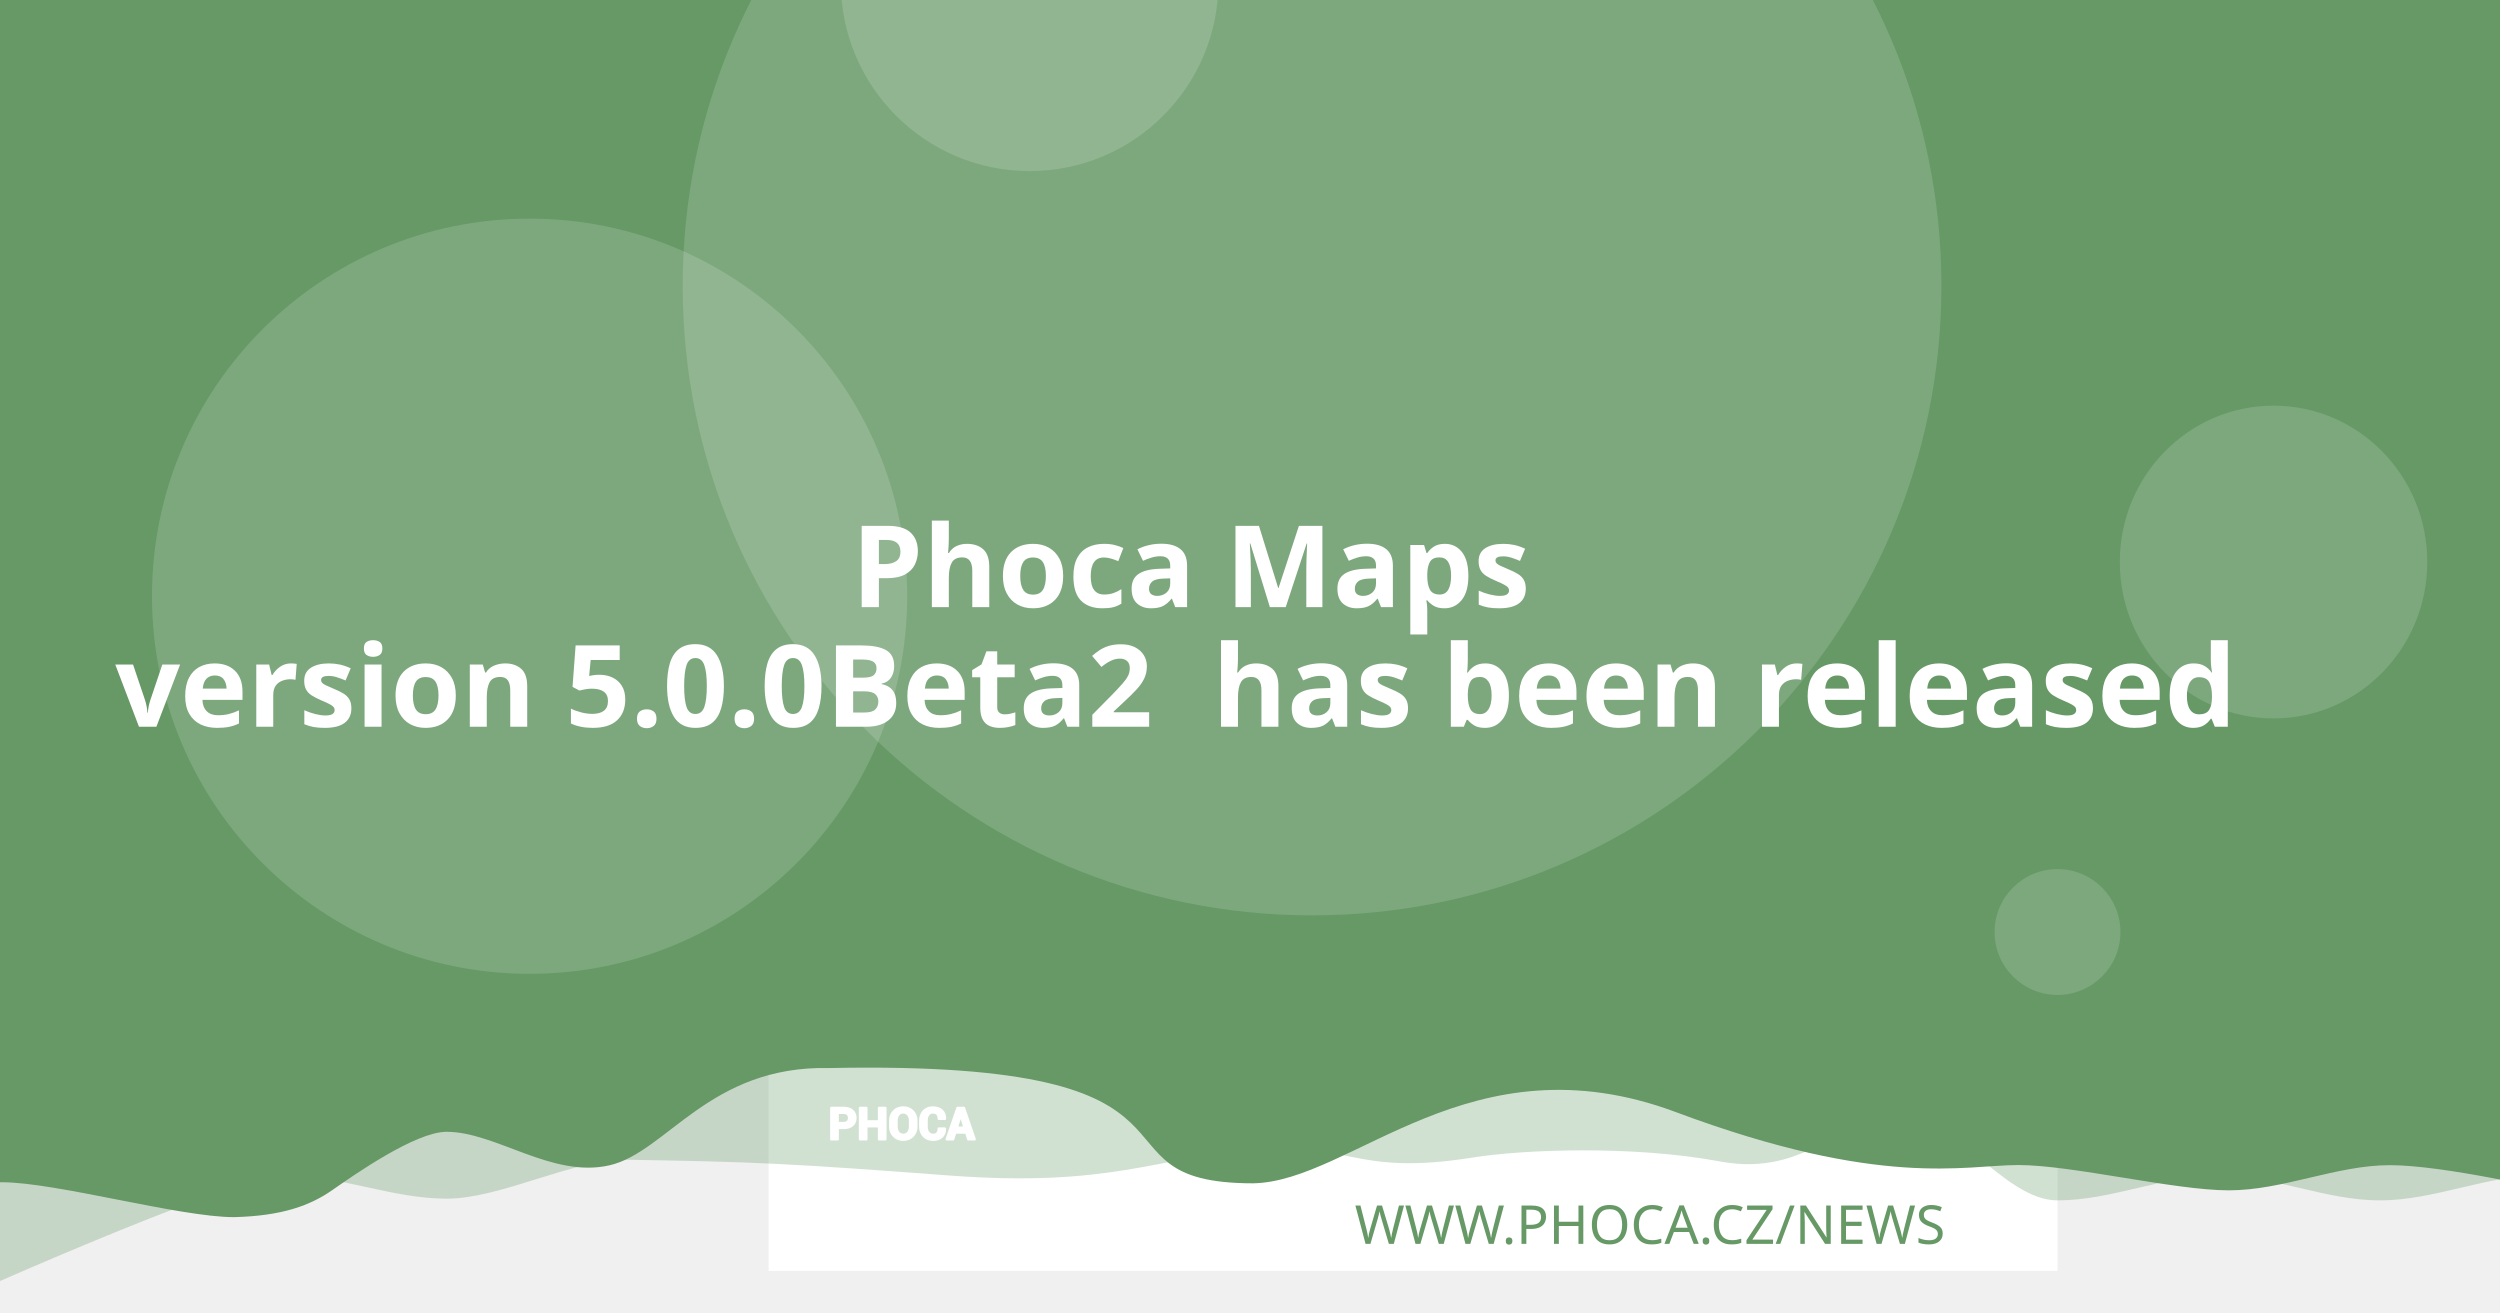
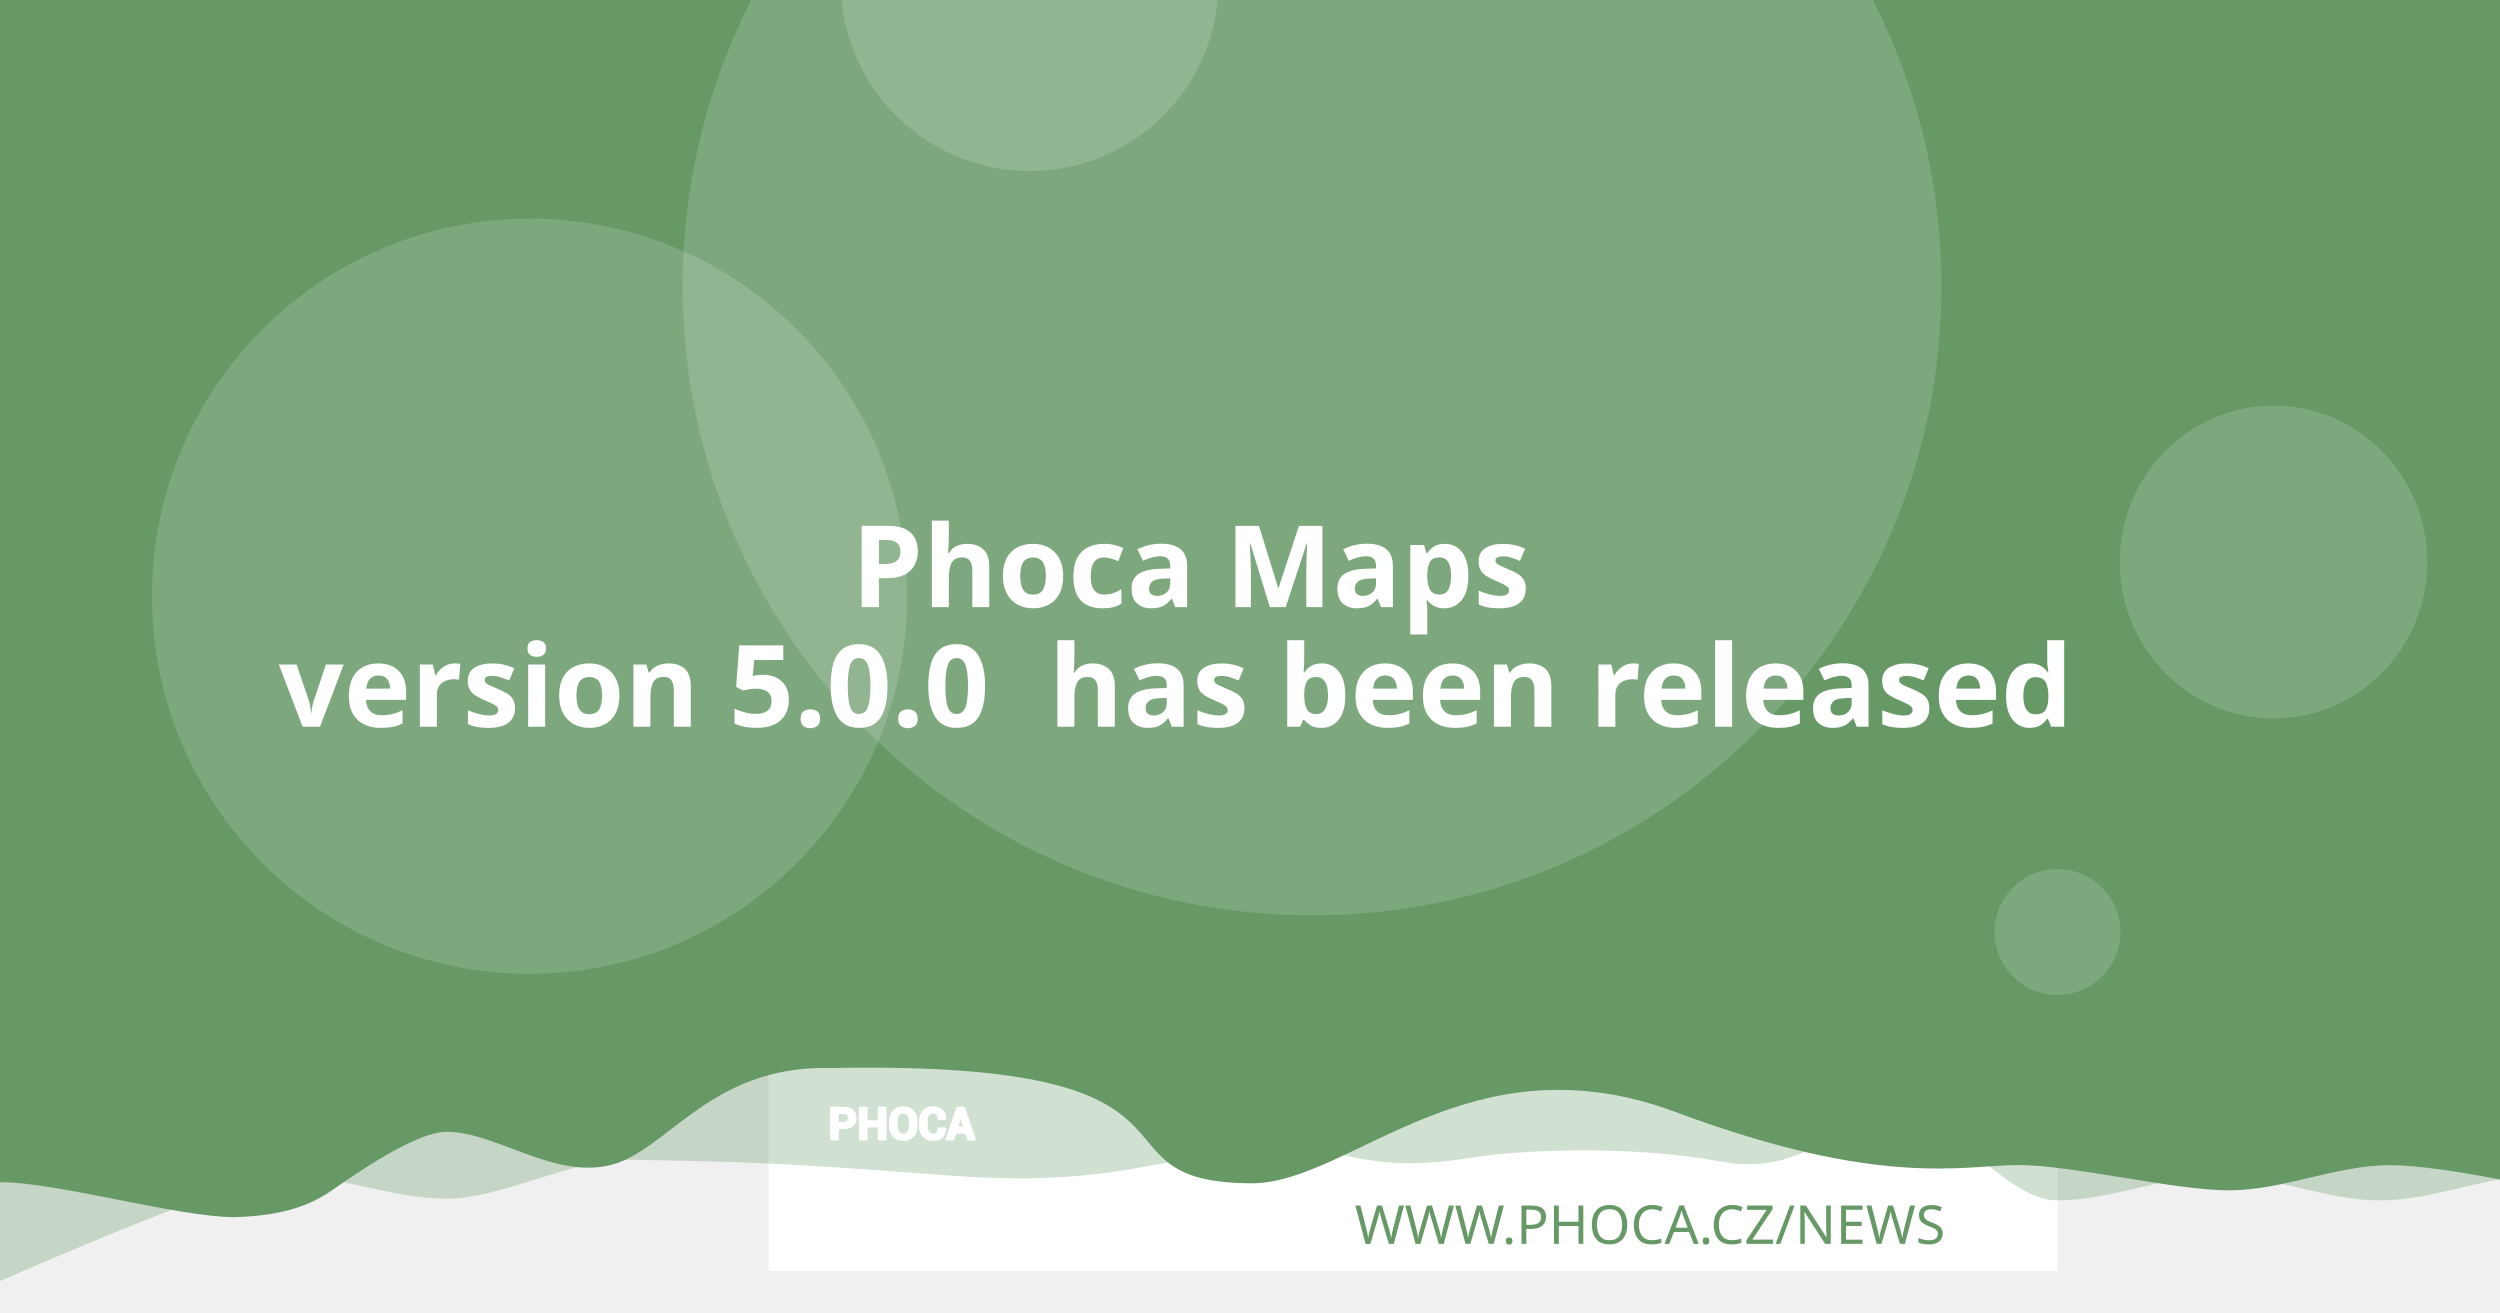
<svg xmlns="http://www.w3.org/2000/svg" version="1.1" viewBox="0 0 1200 630">
  <path d="m20.256 108.52a7.714 7.714 0 0 0-7.714 7.714v97.981a7.714 7.714 0 0 0 7.714 7.714h97.976a7.714 7.714 0 0 0 7.714-7.714v-97.981a7.714 7.714 0 0 0-7.714-7.714zm19.435 19.56c0.714-0.04 1.37 0.151 1.984 0.583 0.613 0.434 1.018 0.978 1.215 1.637l2.918 10.039 56.209-2.948c1.002-0.052 1.838 0.296 2.506 1.04 0.665 0.732 0.929 1.612 0.768 2.627l-4.71 30.132c-0.167 0.89-0.688 1.809-1.557 2.747-0.869 0.95-2.001 1.463-3.38 1.537l-39.707 2.079 3.671 12.389 33.562-1.758c0.878-0.049 1.633 0.215 2.28 0.783 0.632 0.583 0.971 1.312 1.019 2.19 0.046 0.878-0.215 1.633-0.783 2.28-0.583 0.635-1.312 0.974-2.189 1.019l-3.139 0.166 0.166 3.134c0.046 0.881-0.215 1.638-0.798 2.27-0.571 0.647-1.294 0.99-2.175 1.034-0.878 0.046-1.635-0.215-2.27-0.798-0.647-0.571-0.984-1.297-1.03-2.175l-0.166-3.134-18.817 0.979 0.161 3.139c0.046 0.881-0.212 1.638-0.783 2.27-0.583 0.647-1.312 0.988-2.189 1.034-0.878 0.049-1.633-0.215-2.28-0.798-0.635-0.571-0.974-1.297-1.02-2.175l-0.166-3.139-1.944 0.101c-0.753 0.039-1.441-0.135-2.079-0.517-0.623-0.383-1.067-0.764-1.341-1.125l-0.347-0.613-15.769-59.624-3.39 0.176c-0.841 0.046-1.586-0.219-2.245-0.798-0.659-0.571-1.009-1.292-1.055-2.17-0.046-0.881 0.225-1.635 0.824-2.27 0.595-0.647 1.308-0.989 2.149-1.034z" fill="#fff" stroke-width="1.208" style="paint-order:stroke fill markers" />
  <rect x="368.92" y="-8.647" width="618.68" height="618.68" fill="#fff" stroke-linejoin="round" stroke-width="6.042" style="paint-order:stroke fill markers" />
  <g stroke-linejoin="round" stroke-width="6.042">
    <path d="m59.586-3.814h1237.4v580.01s-51.556-12.084-77.334-12.084c-25.778 0-51.244 12.084-77.335 12.084-26.091 0-51.556-12.084-77.334-12.084-25.778 0-51.244 12.084-77.335 12.084-26.091 0-50.615-41.931-76.393-41.931s-43.072 31.169-85.504 23.256-95.293-5.729-119.04-1.869c-57.142 9.103-59.508-8.125-105.57-4.001s-68.78 18.359-145.37 12.602c-76.593-5.757-93.029-6.595-155.54-7.579-25.778 0-59.826 18.693-85.917 18.693-26.091 0-51.556-11.254-77.334-11.254-25.778 0-172.34 66.428-172.34 66.428z" fill="#669966" opacity=".3" style="paint-order:stroke fill markers" />
    <path d="m-12.915-8.647h1237.4v580.01s-51.556-12.084-77.334-12.084c-25.778 0-51.244 12.084-77.334 12.084-26.091 0-75.228-12.142-101.01-12.142-25.778 0-65.794 11.416-164.41-25.412s-155.37 33.433-202.97 34.185c-85.545-0.05-3.558-59.324-203.25-55.331-57.687-1.357-78.127 40.433-105.69 46.704-27.566 6.271-54.486-16.105-78.151-16.105-14.933 0-44.462 20.77-54.88 28.017-10.418 7.247-23.732 12.357-47.124 12.95-26.091 0-85.565-16.747-111.34-16.747-25.778 0-13.863 3.88-13.863 3.88z" fill="#669966" style="paint-order:stroke fill markers" />
    <circle cx="629.79" cy="137.28" r="302.09" fill="#fff" opacity=".15" style="paint-order:stroke fill markers" />
  </g>
  <g transform="matrix(.20516 0 0 .20516 127.07 503.01)" fill="#fff">
    <path d="m1340.4 187.13v26.573h-14.698v-73.229h29.182c8.411 0 15.036 2.146 19.865 6.438 4.823 4.292 7.24 9.938 7.24 16.943 0 7.005-2.417 12.635-7.24 16.891-4.828 4.255-11.453 6.385-19.865 6.385zm0-11.328h14.484c4.088 0 7.193-1.115 9.307-3.333 2.109-2.229 3.156-5.062 3.156-8.51 0-3.521-1.047-6.422-3.141-8.724-2.094-2.281-5.203-3.432-9.323-3.432h-14.484z" />
    <path d="m1452 213.7h-14.646v-30.385h-29.865v30.385h-14.698v-73.229h14.698v31.516h29.865v-31.516h14.646z" />
    <path d="m1524.6 183.68c0 8.974-2.833 16.391-8.516 22.26-5.698 5.854-13.078 8.792-22.162 8.792-9.01 0-16.338-2.938-21.969-8.792-5.63-5.87-8.448-13.286-8.448-22.26v-13.188c0-8.943 2.797-16.359 8.411-22.229 5.615-5.885 12.943-8.823 21.953-8.823 9.083 0 16.479 2.938 22.182 8.823 5.698 5.87 8.547 13.286 8.547 22.229zm-14.677-13.323c0-5.734-1.422-10.422-4.276-14.094-2.849-3.656-6.781-5.49-11.776-5.49-4.995 0-8.87 1.818-11.62 5.474-2.745 3.656-4.12 8.344-4.12 14.109v13.323c0 5.818 1.391 10.552 4.172 14.229 2.781 3.656 6.661 5.49 11.62 5.49 5.031 0 8.964-1.833 11.776-5.49 2.818-3.677 4.224-8.412 4.224-14.229z" />
    <path d="m1591.3 188.73 0.104 0.292c0.136 7.875-2.266 14.125-7.208 18.76-4.948 4.635-11.812 6.953-20.599 6.953-8.823 0-15.984-2.833-21.474-8.5-5.495-5.662-8.26-12.943-8.26-21.87v-14.521c0-8.875 2.698-16.151 8.052-21.849 5.375-5.703 12.344-8.552 20.927-8.552 9.042 0 16.115 2.318 21.214 6.969 5.099 4.656 7.588 10.99 7.453 19.005l-0.104 0.292h-14.281c0-4.823-1.151-8.516-3.469-11.089-2.318-2.557-5.922-3.844-10.812-3.844-4.396 0-7.88 1.781-10.458 5.339-2.588 3.568-3.875 8.099-3.875 13.625v14.594c0 5.594 1.354 10.161 4.068 13.729 2.729 3.557 6.386 5.338 11.021 5.338 4.583 0 7.979-1.234 10.177-3.688 2.198-2.474 3.297-6.13 3.297-10.984z" />
    <path d="m1641.2 197.94h-25.698l-4.995 15.76h-14.828l25.198-73.229h15.036l25.094 73.229h-14.828zm-22.094-11.328h18.474l-9.068-28.99h-0.292z" />
  </g>
  <g fill="none" stroke="#fff" stroke-linecap="round" stroke-linejoin="round" stroke-miterlimit="22.926" stroke-width="1.163">
    <path d="m402.06 541.4v5.452h-3.015v-15.024h5.987c1.726 0 3.085 0.44 4.075 1.321 0.989 0.88 1.485 2.039 1.485 3.476 0 1.437-0.496 2.592-1.485 3.465-0.991 0.873-2.35 1.31-4.075 1.31zm0-2.324h2.971c0.839 0 1.476-0.229 1.909-0.684 0.433-0.457 0.648-1.039 0.648-1.746 0-0.722-0.215-1.317-0.644-1.79-0.43-0.468-1.067-0.704-1.913-0.704h-2.971z" />
    <path d="m424.96 546.85h-3.005v-6.234h-6.127v6.234h-3.015v-15.024h3.015v6.466h6.127v-6.466h3.005z" />
    <path d="m439.85 540.69c0 1.841-0.581 3.363-1.747 4.567-1.169 1.201-2.683 1.804-4.547 1.804-1.849 0-3.352-0.603-4.507-1.804-1.155-1.204-1.733-2.726-1.733-4.567v-2.706c0-1.835 0.574-3.356 1.726-4.561 1.152-1.207 2.655-1.81 4.504-1.81 1.863 0 3.381 0.603 4.551 1.81 1.169 1.204 1.753 2.726 1.753 4.561zm-3.011-2.733c0-1.177-0.292-2.138-0.877-2.892-0.584-0.75-1.391-1.126-2.416-1.126-1.025 0-1.82 0.373-2.384 1.123-0.563 0.75-0.845 1.712-0.845 2.895v2.733c0 1.194 0.285 2.165 0.856 2.919 0.571 0.75 1.367 1.126 2.384 1.126 1.032 0 1.839-0.376 2.416-1.126 0.578-0.754 0.867-1.726 0.867-2.919z" />
    <path d="m453.53 541.73 0.021 0.06c0.028 1.616-0.465 2.898-1.479 3.849-1.015 0.951-2.423 1.427-4.226 1.427-1.81 0-3.279-0.581-4.406-1.744-1.127-1.161-1.695-2.655-1.695-4.487v-2.979c0-1.821 0.553-3.313 1.652-4.482 1.103-1.17 2.533-1.754 4.293-1.754 1.855 0 3.306 0.475 4.352 1.43 1.046 0.955 1.557 2.255 1.529 3.899l-0.021 0.06h-2.93c0-0.989-0.236-1.747-0.712-2.275-0.475-0.525-1.215-0.789-2.218-0.789-0.902 0-1.617 0.365-2.146 1.095-0.531 0.732-0.795 1.662-0.795 2.795v2.994c0 1.148 0.278 2.085 0.835 2.817 0.56 0.73 1.31 1.095 2.261 1.095 0.94 0 1.637-0.253 2.088-0.757 0.451-0.508 0.676-1.258 0.676-2.253z" />
    <path d="m463.77 543.62h-5.272l-1.025 3.233h-3.042l5.17-15.024h3.085l5.148 15.024h-3.042zm-4.533-2.324h3.79l-1.86-5.947h-0.06z" />
  </g>
  <text x="953.817" y="597.071" fill="#669966" font-family="sans-serif" font-size="25.778px" stroke-width="1.208" style="line-height:1.25" xml:space="preserve">
    <tspan x="953.817" y="597.071" fill="#669966" font-family="Montserrat" font-size="25.778px" font-weight="300" stroke-width="1.208" text-align="end" text-anchor="end">WWW.PHOCA.CZ/NEWS</tspan>
  </text>
  <text x="600" y="234.034" fill="#ffffff" font-family="Rubik" font-size="54.666px" font-weight="600" stroke-width="1.577" style="line-height:1.05" xml:space="preserve">
    <tspan x="600" y="234.034" text-align="center" text-anchor="middle" />
    <tspan x="600" y="291.433" font-size="54.666px" text-align="center" text-anchor="middle"> Phoca Maps</tspan>
-     <tspan x="600" y="348.833" font-size="54.666px" text-align="center" text-anchor="middle">version 5.0.0Beta2
+     <tspan x="600" y="348.833" font-size="54.666px" text-align="center" text-anchor="middle">version 5.0.0
 has been released</tspan>
    <tspan x="600" y="406.232" font-size="54.666px" />
  </text>
  <g fill="#fff" stroke-linejoin="round">
    <circle cx="254.2" cy="286.19" r="181.25" opacity=".15" stroke-width="6.042" style="paint-order:stroke fill markers" />
    <circle cx="494.23" cy="-8.506" r="90.626" opacity=".15" stroke-width="6.042" style="paint-order:stroke fill markers" />
    <ellipse cx="1091.3" cy="269.78" rx="73.793" ry="75.059" opacity=".15" stroke-width="7.442" style="paint-order:stroke fill markers" />
    <circle cx="987.6" cy="447.37" r="30.209" opacity=".15" stroke-width="6.042" style="paint-order:stroke fill markers" />
  </g>
</svg>
